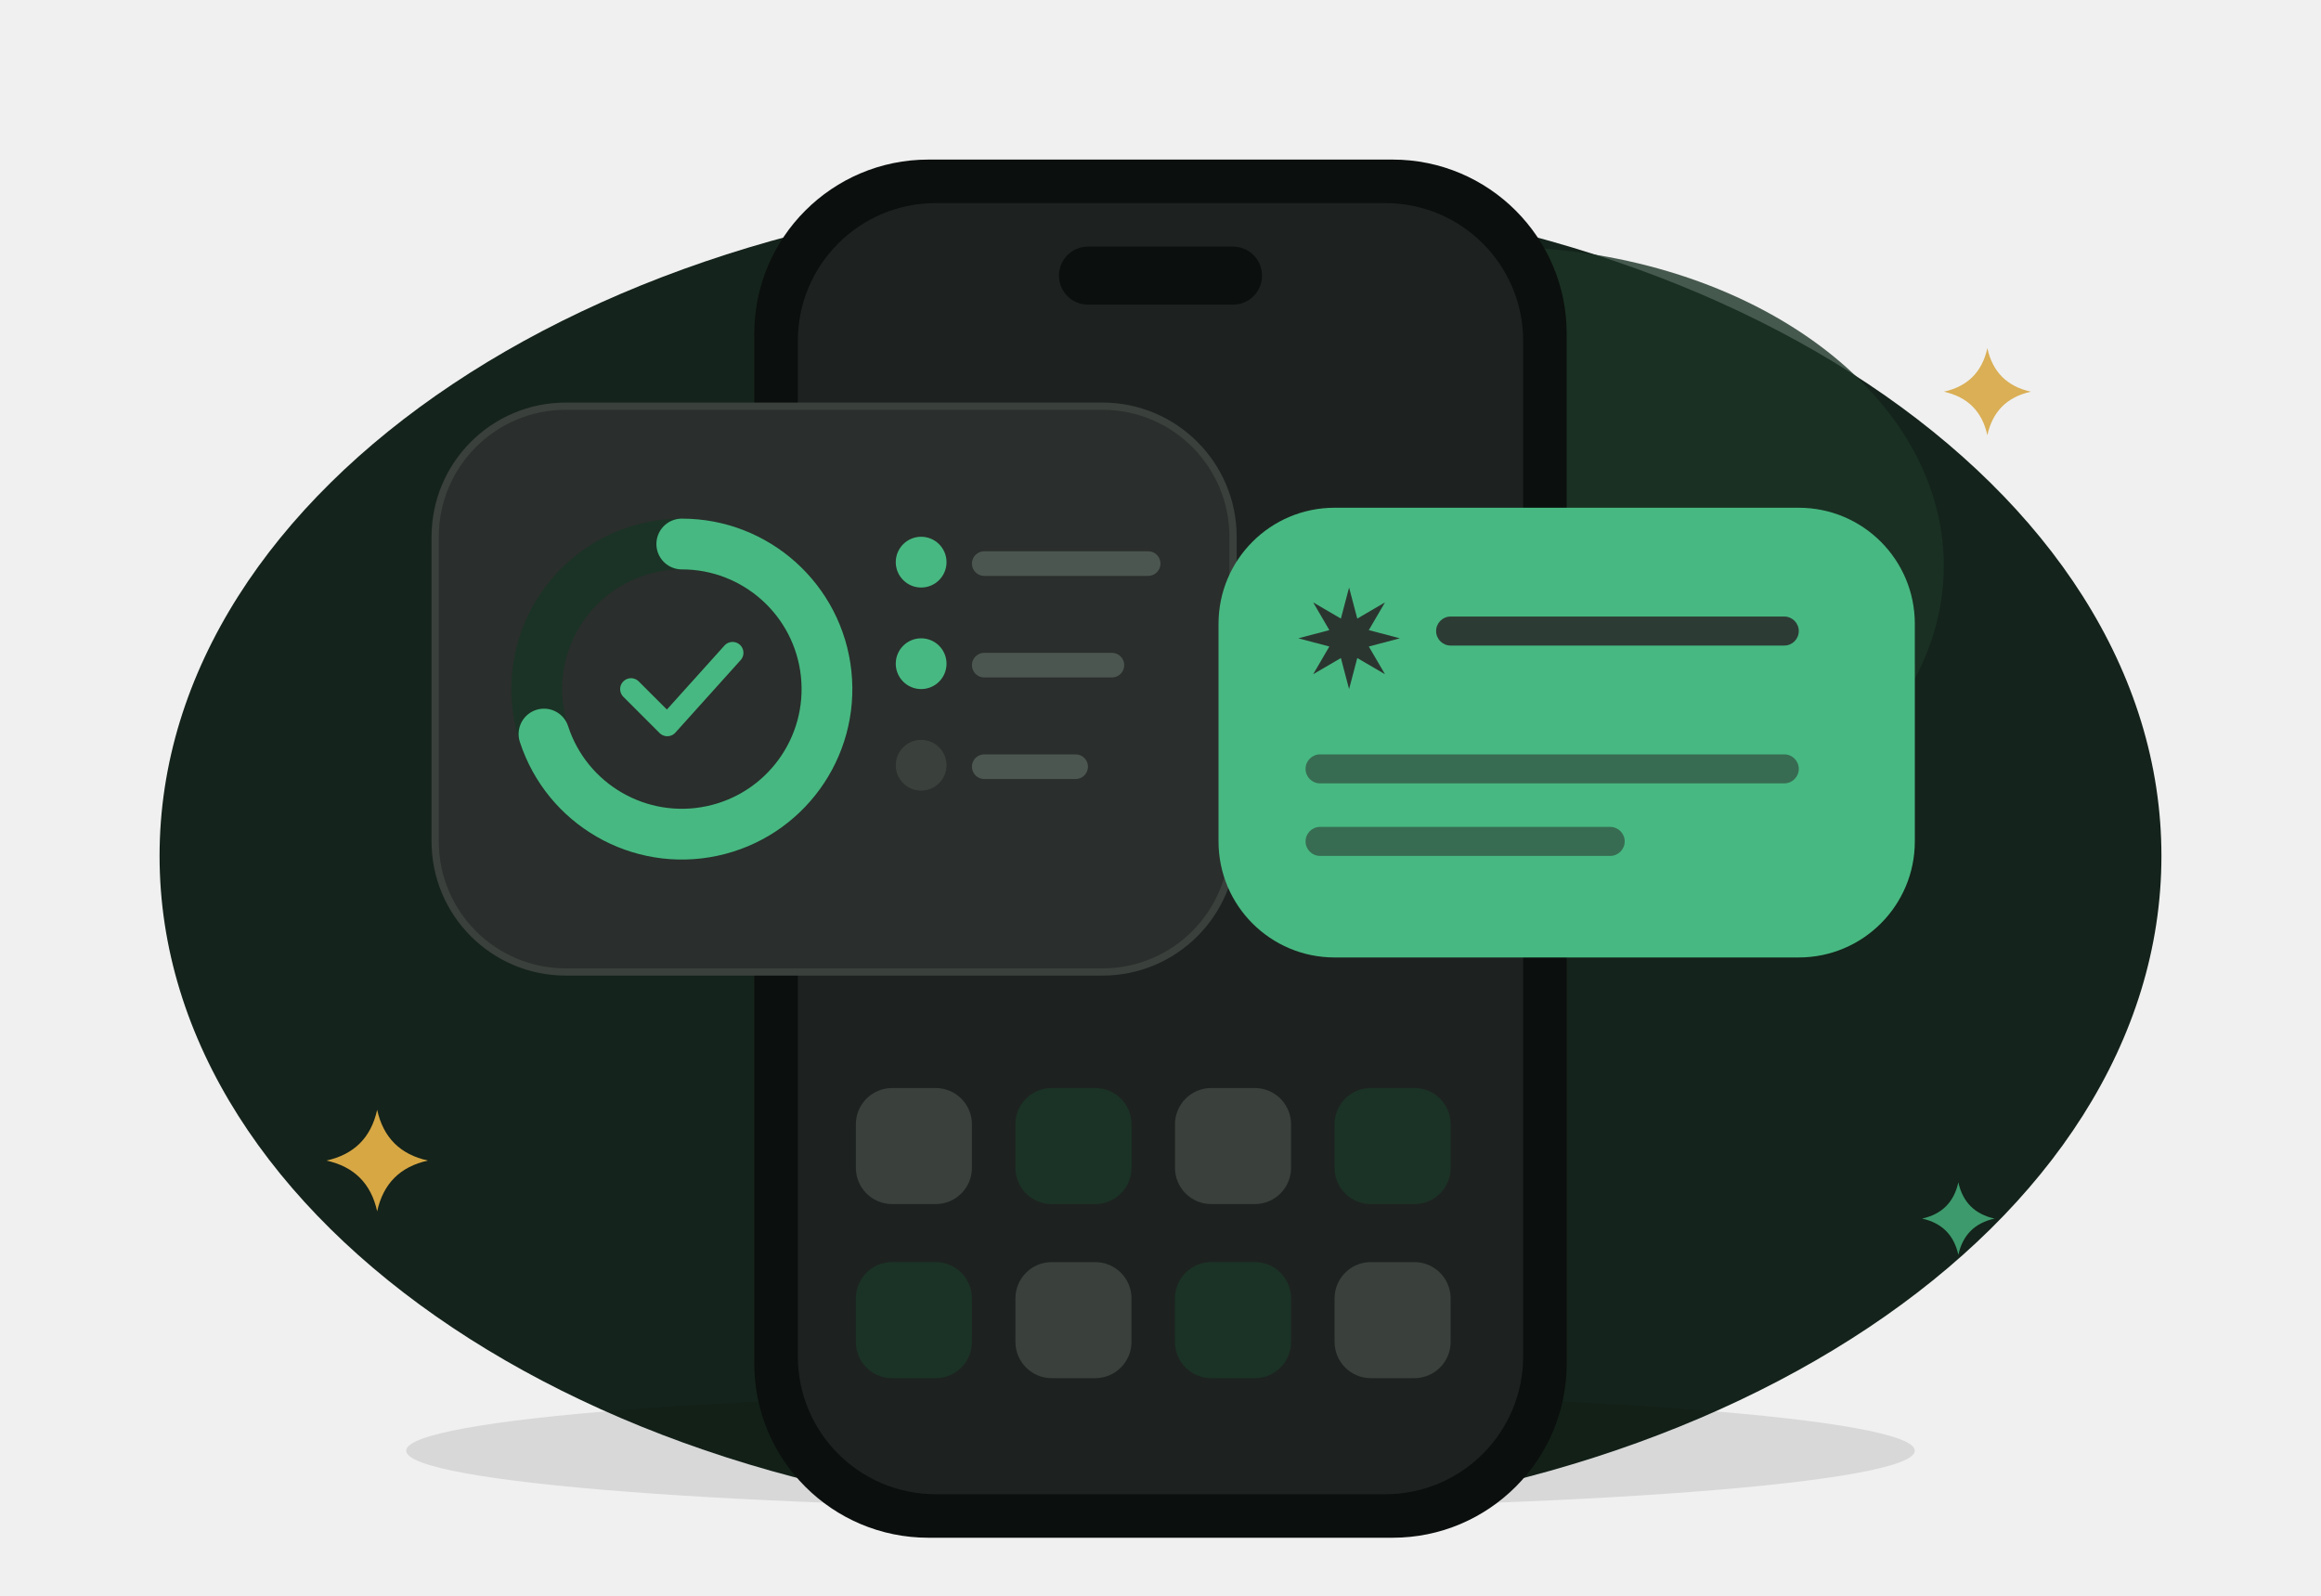
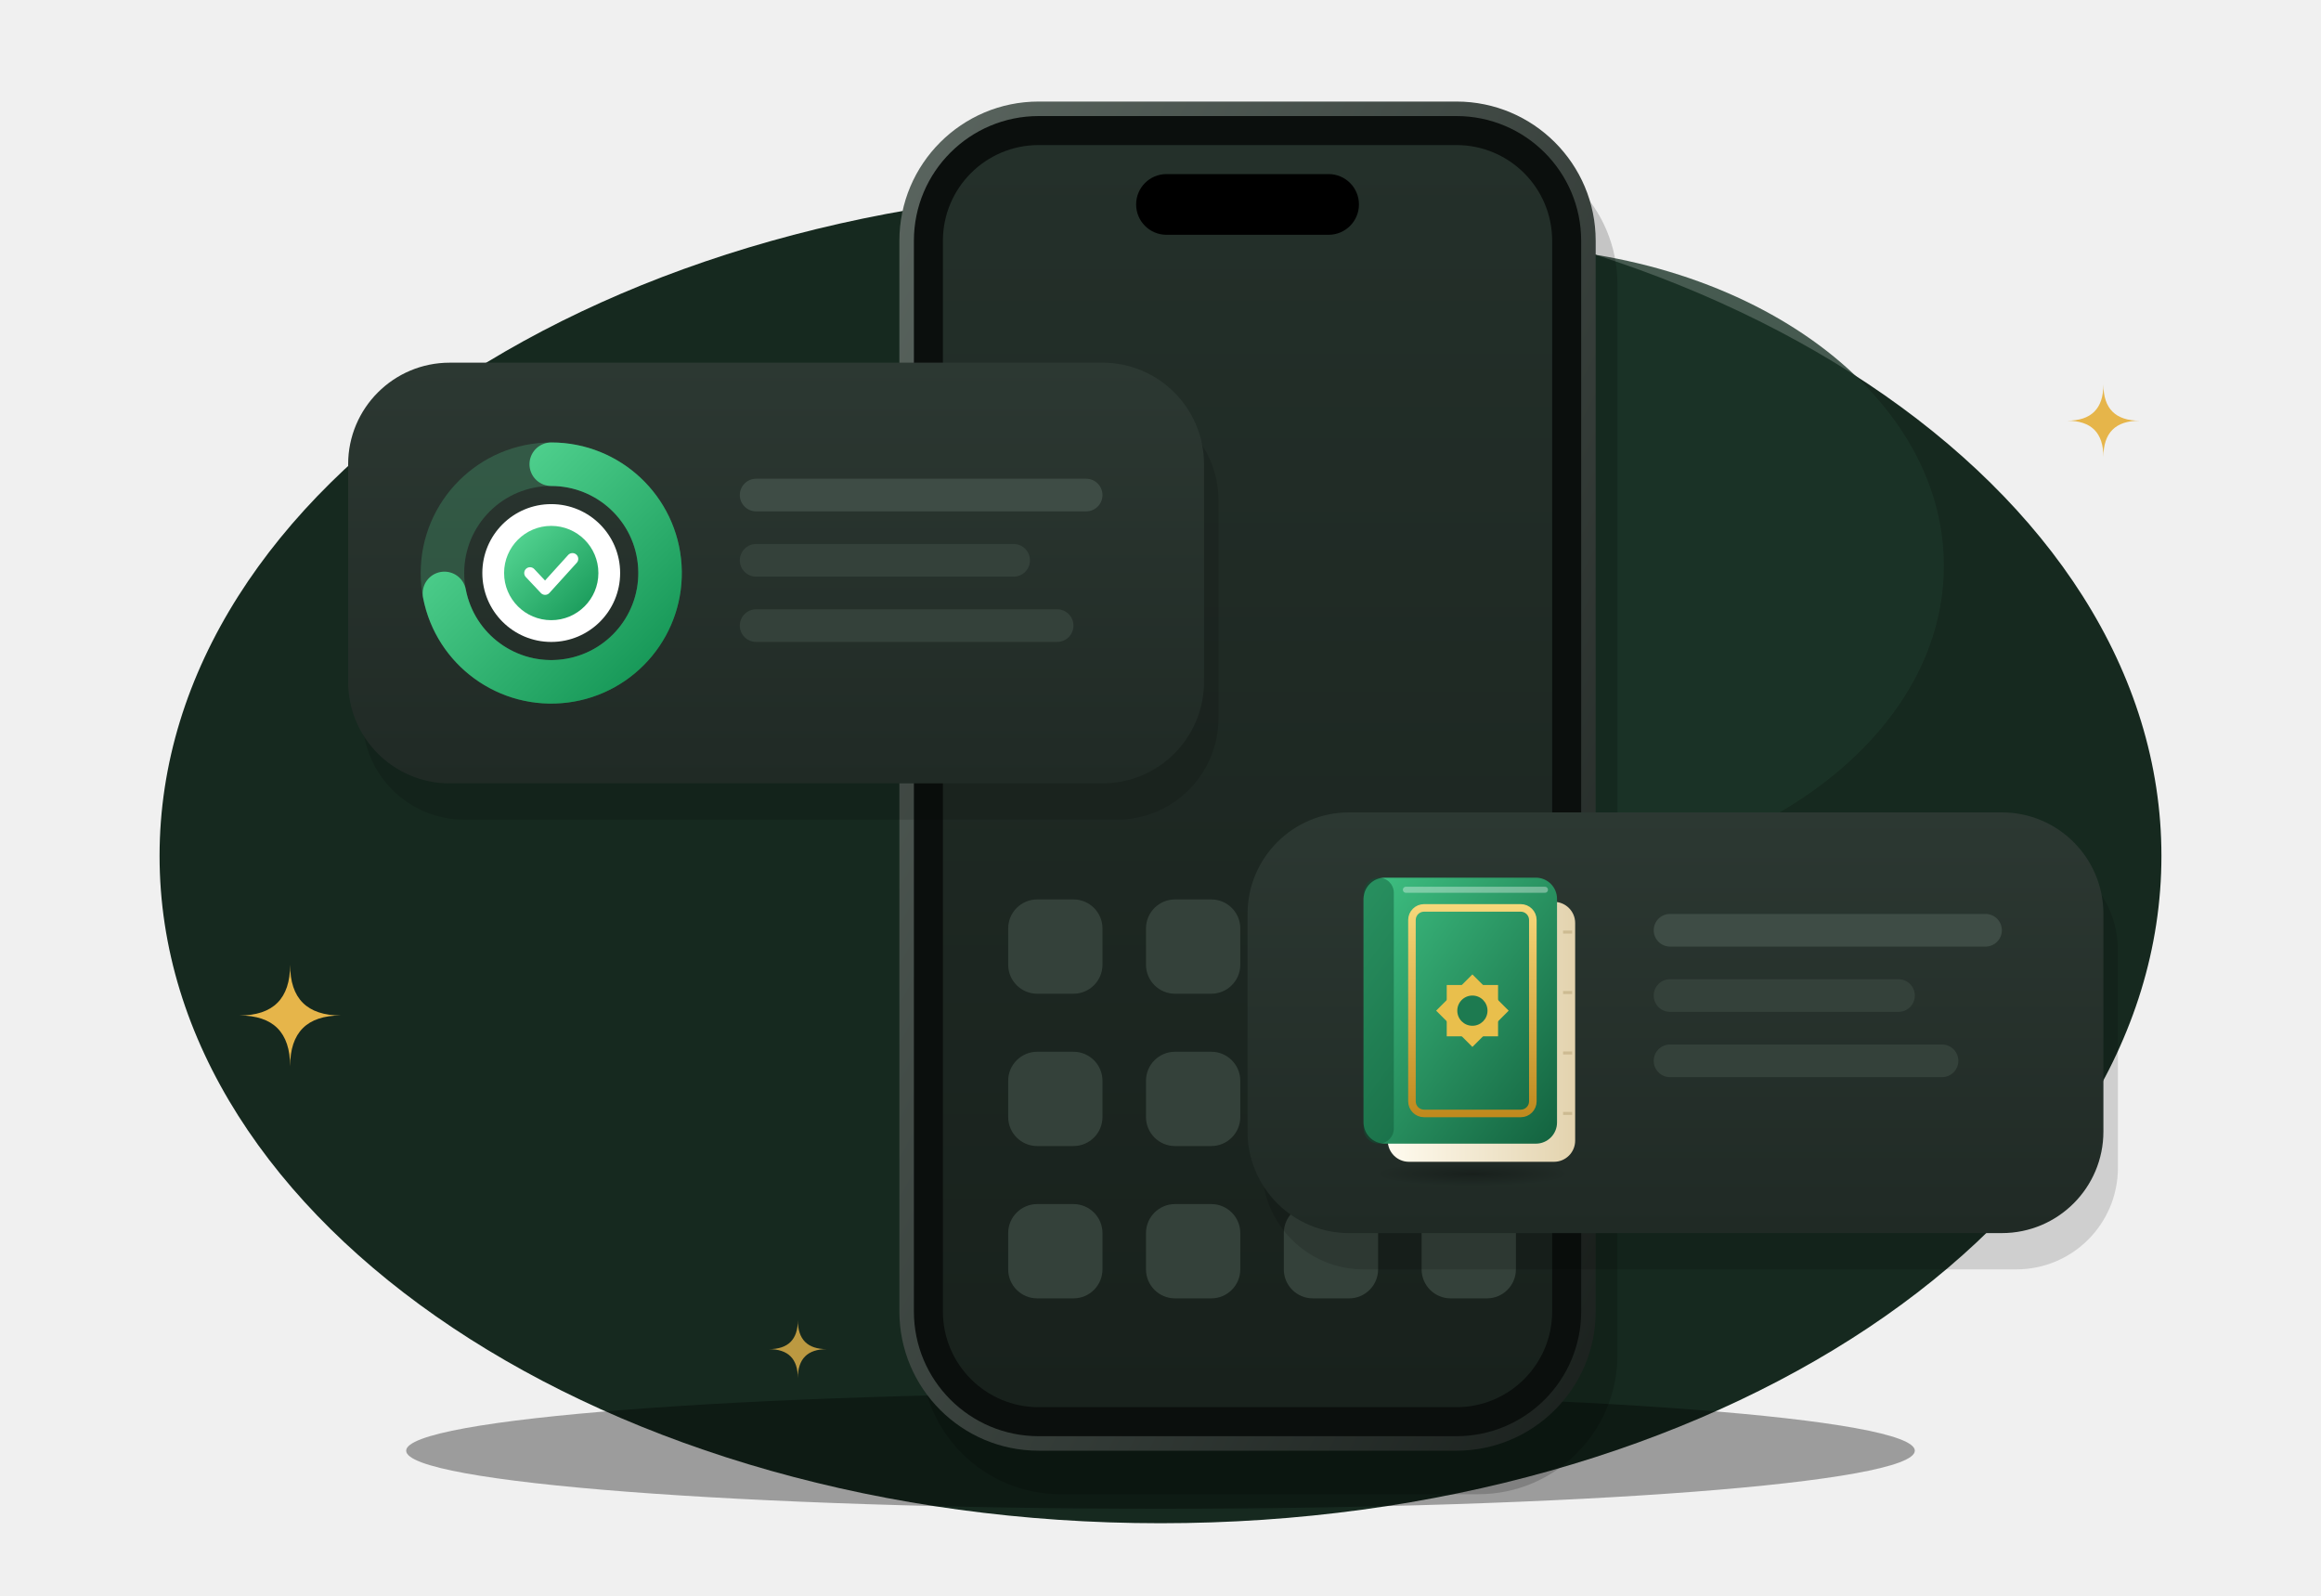
<svg xmlns="http://www.w3.org/2000/svg" width="320" height="220" viewBox="0 0 320 220">
-   <ellipse cx="160" cy="118" rx="138" ry="92" fill="#14231B" />
-   <ellipse cx="206" cy="78" rx="62" ry="44" fill="#1B3326" opacity="0.8" />
-   <ellipse cx="160" cy="200" rx="104" ry="8" fill="#000000" opacity="0.10" />
-   <rect x="104" y="22" width="112" height="190" rx="24" fill="#0B0F0D" />
-   <rect x="110" y="28" width="100" height="178" rx="19" fill="#1D2220" />
-   <rect x="146" y="34" width="28" height="8" rx="4" fill="#0B0F0D" />
-   <rect x="118" y="150" width="16" height="16" rx="5" fill="#3A403C" />
-   <rect x="140" y="150" width="16" height="16" rx="5" fill="#1B3326" />
-   <rect x="162" y="150" width="16" height="16" rx="5" fill="#3A403C" />
-   <rect x="184" y="150" width="16" height="16" rx="5" fill="#1B3326" />
-   <rect x="118" y="174" width="16" height="16" rx="5" fill="#1B3326" />
-   <rect x="140" y="174" width="16" height="16" rx="5" fill="#3A403C" />
-   <rect x="162" y="174" width="16" height="16" rx="5" fill="#1B3326" />
-   <rect x="184" y="174" width="16" height="16" rx="5" fill="#3A403C" />
-   <rect x="60" y="56" width="110" height="78" rx="18" fill="#2A2E2C" stroke="#3A403C" />
-   <circle cx="94" cy="95" r="20" fill="none" stroke="#1B3326" stroke-width="7" />
-   <path d="M94 75 A20 20 0 1 1 75.0 101.2" fill="none" stroke="#47B881" stroke-width="7" stroke-linecap="round" />
-   <path d="M87 95 L92 100 L101 90" fill="none" stroke="#47B881" stroke-width="3" stroke-linecap="round" stroke-linejoin="round" />
-   <circle cx="127" cy="77.5" r="3.5" fill="#47B881" />
-   <rect x="134" y="76" width="26" height="3.4" rx="1.7" fill="#4C5650" />
-   <circle cx="127" cy="91.5" r="3.5" fill="#47B881" />
-   <rect x="134" y="90" width="21" height="3.4" rx="1.7" fill="#4C5650" />
-   <circle cx="127" cy="105.5" r="3.5" fill="#3A403C" />
-   <rect x="134" y="104" width="16" height="3.4" rx="1.7" fill="#4C5650" />
-   <rect x="168" y="70" width="96" height="62" rx="16" fill="#47B881" />
-   <path d="M186.00,81.00 L187.13,85.28 L190.95,83.05 L188.72,86.87 L193.00,88.00 L188.72,89.13 L190.95,92.95 L187.13,90.72 L186.00,95.00 L184.87,90.72 L181.05,92.95 L183.28,89.13 L179.00,88.00 L183.28,86.87 L181.05,83.05 L184.87,85.28 Z" fill="#2A2E2C" opacity="0.95" />
-   <rect x="198" y="85" width="50" height="4" rx="2" fill="#2A2E2C" opacity="0.9" />
-   <rect x="180" y="104" width="68" height="4" rx="2" fill="#2A2E2C" opacity="0.55" />
-   <rect x="180" y="114" width="44" height="4" rx="2" fill="#2A2E2C" opacity="0.55" />
-   <path d="M52,153 Q53.26,158.74 59,160 Q53.26,161.26 52,167 Q50.74,161.26 45,160 Q50.74,158.74 52,153 Z" fill="#D7A744" opacity="1" />
-   <path d="M274,48 Q275.08,52.92 280,54 Q275.08,55.08 274,60 Q272.92,55.08 268,54 Q272.92,52.92 274,48 Z" fill="#D7A744" opacity="0.9" />
-   <path d="M270,163 Q270.9,167.1 275,168 Q270.9,168.9 270,173 Q269.1,168.9 265,168 Q269.1,167.1 270,163 Z" fill="#47B881" opacity="0.8" />
+   <defs>
+     <linearGradient id="wscr" x1="0" y1="0" x2="0" y2="1">
+       <stop offset="0" stop-color="#24302A" />
+       <stop offset="1" stop-color="#18211C" />
+     </linearGradient>
+     <linearGradient id="wrim" x1="0" y1="0" x2="1" y2="1">
+       <stop offset="0" stop-color="#5B6660" />
+       <stop offset="1" stop-color="#1A201D" />
+     </linearGradient>
+     <linearGradient id="wtc" x1="0" y1="0" x2="0" y2="1">
+       <stop offset="0" stop-color="#2C3832" />
+       <stop offset="1" stop-color="#202A25" />
+     </linearGradient>
+     <linearGradient id="wtring" x1="0" y1="0" x2="1" y2="1">
+       <stop offset="0" stop-color="#5ADB98" />
+       <stop offset="1" stop-color="#139454" />
+     </linearGradient>
+     <linearGradient id="wt2ok" x1="0" y1="0" x2="1" y2="1">
+       <stop offset="0" stop-color="#5ADB98" />
+       <stop offset="1" stop-color="#139454" />
+     </linearGradient>
+     <linearGradient id="wqc" x1="0" y1="0" x2="0" y2="1">
+       <stop offset="0" stop-color="#2C3832" />
+       <stop offset="1" stop-color="#202A25" />
+     </linearGradient>
+   </defs>
+   <ellipse cx="160" cy="118" rx="138" ry="92" fill="#16291F" />
+   <ellipse cx="206" cy="78" rx="62" ry="44" fill="#1C3528" opacity="0.8" />
+   <ellipse cx="160" cy="200" rx="104" ry="8" fill="#000000" opacity="0.35" />
+   <rect x="127" y="20" width="96" height="186" rx="19.2" fill="#000" fill-opacity="0.18" />
+   <rect x="124" y="14" width="96" height="186" rx="19.2" fill="url(#wrim)" />
+   <rect x="126" y="16" width="92" height="182" rx="17.2" fill="#0B0F0D" />
+   <rect x="130" y="20" width="84" height="174" rx="13.2" fill="url(#wscr)" />
+   <rect x="156.64" y="24" width="30.72" height="8.37" rx="4.185" fill="#000" />
+   <rect x="139" y="124" width="13" height="13" rx="4" fill="#34413A" />
+   <rect x="158" y="124" width="13" height="13" rx="4" fill="#34413A" />
+   <rect x="177" y="124" width="13" height="13" rx="4" fill="#34413A" />
+   <rect x="196" y="124" width="13" height="13" rx="4" fill="#34413A" />
+   <rect x="139" y="145" width="13" height="13" rx="4" fill="#34413A" />
+   <rect x="158" y="145" width="13" height="13" rx="4" fill="#34413A" />
+   <rect x="177" y="145" width="13" height="13" rx="4" fill="#34413A" />
+   <rect x="196" y="145" width="13" height="13" rx="4" fill="#34413A" />
+   <rect x="139" y="166" width="13" height="13" rx="4" fill="#34413A" />
+   <rect x="158" y="166" width="13" height="13" rx="4" fill="#34413A" />
+   <rect x="177" y="166" width="13" height="13" rx="4" fill="#34413A" />
+   <rect x="196" y="166" width="13" height="13" rx="4" fill="#34413A" />
+   <rect x="50" y="55" width="118" height="58" rx="14" fill="#000" fill-opacity="0.14" />
+   <rect x="48" y="50" width="118" height="58" rx="14" fill="url(#wtc)" />
+   <circle cx="76" cy="79" r="15" fill="none" stroke="#5ADB98" stroke-opacity="0.22" stroke-width="6" />
+   <path d="M76 64 A15 15 0 1 1 61.27 81.81" fill="none" stroke="url(#wtring)" stroke-width="6" stroke-linecap="round" />
+   <circle cx="76" cy="79" r="9.5" fill="#fff" />
+   <circle cx="76" cy="79" r="6.5" fill="url(#wt2ok)" />
+   <path d="M73.075 79 l2.08 2.21 l3.77 -4.16" stroke="#fff" stroke-width="1.6" fill="none" stroke-linecap="round" stroke-linejoin="round" />
+   <rect x="102" y="66" width="50" height="4.5" rx="2.25" fill="#3E4C45" />
+   <rect x="102" y="75" width="40" height="4.5" rx="2.25" fill="#34413A" />
+   <rect x="102" y="84" width="46" height="4.5" rx="2.25" fill="#34413A" />
+   <rect x="174" y="117" width="118" height="58" rx="14" fill="#000" fill-opacity="0.14" />
+   <rect x="172" y="112" width="118" height="58" rx="14" fill="url(#wqc)" />
+   <g transform="translate(178.0 116.0) scale(0.4167)">
+     <defs>
+       <radialGradient id="quranclosed_sh" cx="50%" cy="50%" r="50%">
+         <stop offset="0" stop-color="#000" stop-opacity="0.28" />
+         <stop offset="1" stop-color="#000" stop-opacity="0" />
+       </radialGradient>
+       <linearGradient id="quranclosed_cov" x1="0" y1="0" x2="1" y2="1">
+         <stop offset="0" stop-color="#3FC283" />
+         <stop offset="1" stop-color="#13623F" />
+       </linearGradient>
+       <linearGradient id="quranclosed_pg" x1="0" y1="0" x2="1" y2="0">
+         <stop offset="0" stop-color="#FFFBEF" />
+         <stop offset="1" stop-color="#E3D3AE" />
+       </linearGradient>
+       <linearGradient id="quranclosed_gold" x1="0" y1="0" x2="0" y2="1">
+         <stop offset="0" stop-color="#F6D77A" />
+         <stop offset="1" stop-color="#C08A1E" />
+       </linearGradient>
+     </defs>
+     <ellipse cx="60" cy="110" rx="32" ry="4" fill="url(#quranclosed_sh)" />
+     <rect x="32" y="20" width="62" height="86" rx="7" fill="url(#quranclosed_pg)" />
+     <path d="M90 30 L93 30" stroke="#CDBB92" stroke-width="1" />
+     <path d="M90 50 L93 50" stroke="#CDBB92" stroke-width="1" />
+     <path d="M90 70 L93 70" stroke="#CDBB92" stroke-width="1" />
+     <path d="M90 90 L93 90" stroke="#CDBB92" stroke-width="1" />
+     <rect x="24" y="12" width="64" height="88" rx="7" fill="url(#quranclosed_cov)" />
+     <rect x="24" y="12" width="10" height="88" rx="5" fill="#0F5537" fill-opacity="0.45" />
+     <rect x="40" y="22" width="40" height="68" rx="4" fill="none" stroke="url(#quranclosed_gold)" stroke-width="2.5" />
+     <polygon points="68.49,64.49 51.51,64.49 51.51,47.51 68.49,47.51" fill="#E9BF4C" />
+     <polygon points="60.00,68.00 48.00,56.00 60.00,44.00 72.00,56.00" fill="#E9BF4C" />
+     <circle cx="60" cy="56" r="5" fill="#1D7A50" />
+     <path d="M38 16 L84 16" stroke="#fff" stroke-opacity="0.35" stroke-width="2" stroke-linecap="round" />
+   </g>
+   <rect x="228" y="126" width="48" height="4.5" rx="2.25" fill="#3E4C45" />
+   <rect x="228" y="135" width="36" height="4.5" rx="2.25" fill="#34413A" />
+   <rect x="228" y="144" width="42" height="4.5" rx="2.25" fill="#34413A" />
+   <path d="M40 133 Q40 140 47 140 Q40 140 40 147 Q40 140 33 140 Q40 140 40 133 Z" fill="#E6B54A" fill-opacity="1" />
+   <path d="M290 53 Q290 58 295 58 Q290 58 290 63 Q290 58 285 58 Q290 58 290 53 Z" fill="#E6B54A" fill-opacity="1" />
+   <path d="M110 182 Q110 186 114 186 Q110 186 110 190 Q110 186 106 186 Q110 186 110 182 Z" fill="#E6B54A" fill-opacity="0.8" />
</svg>
